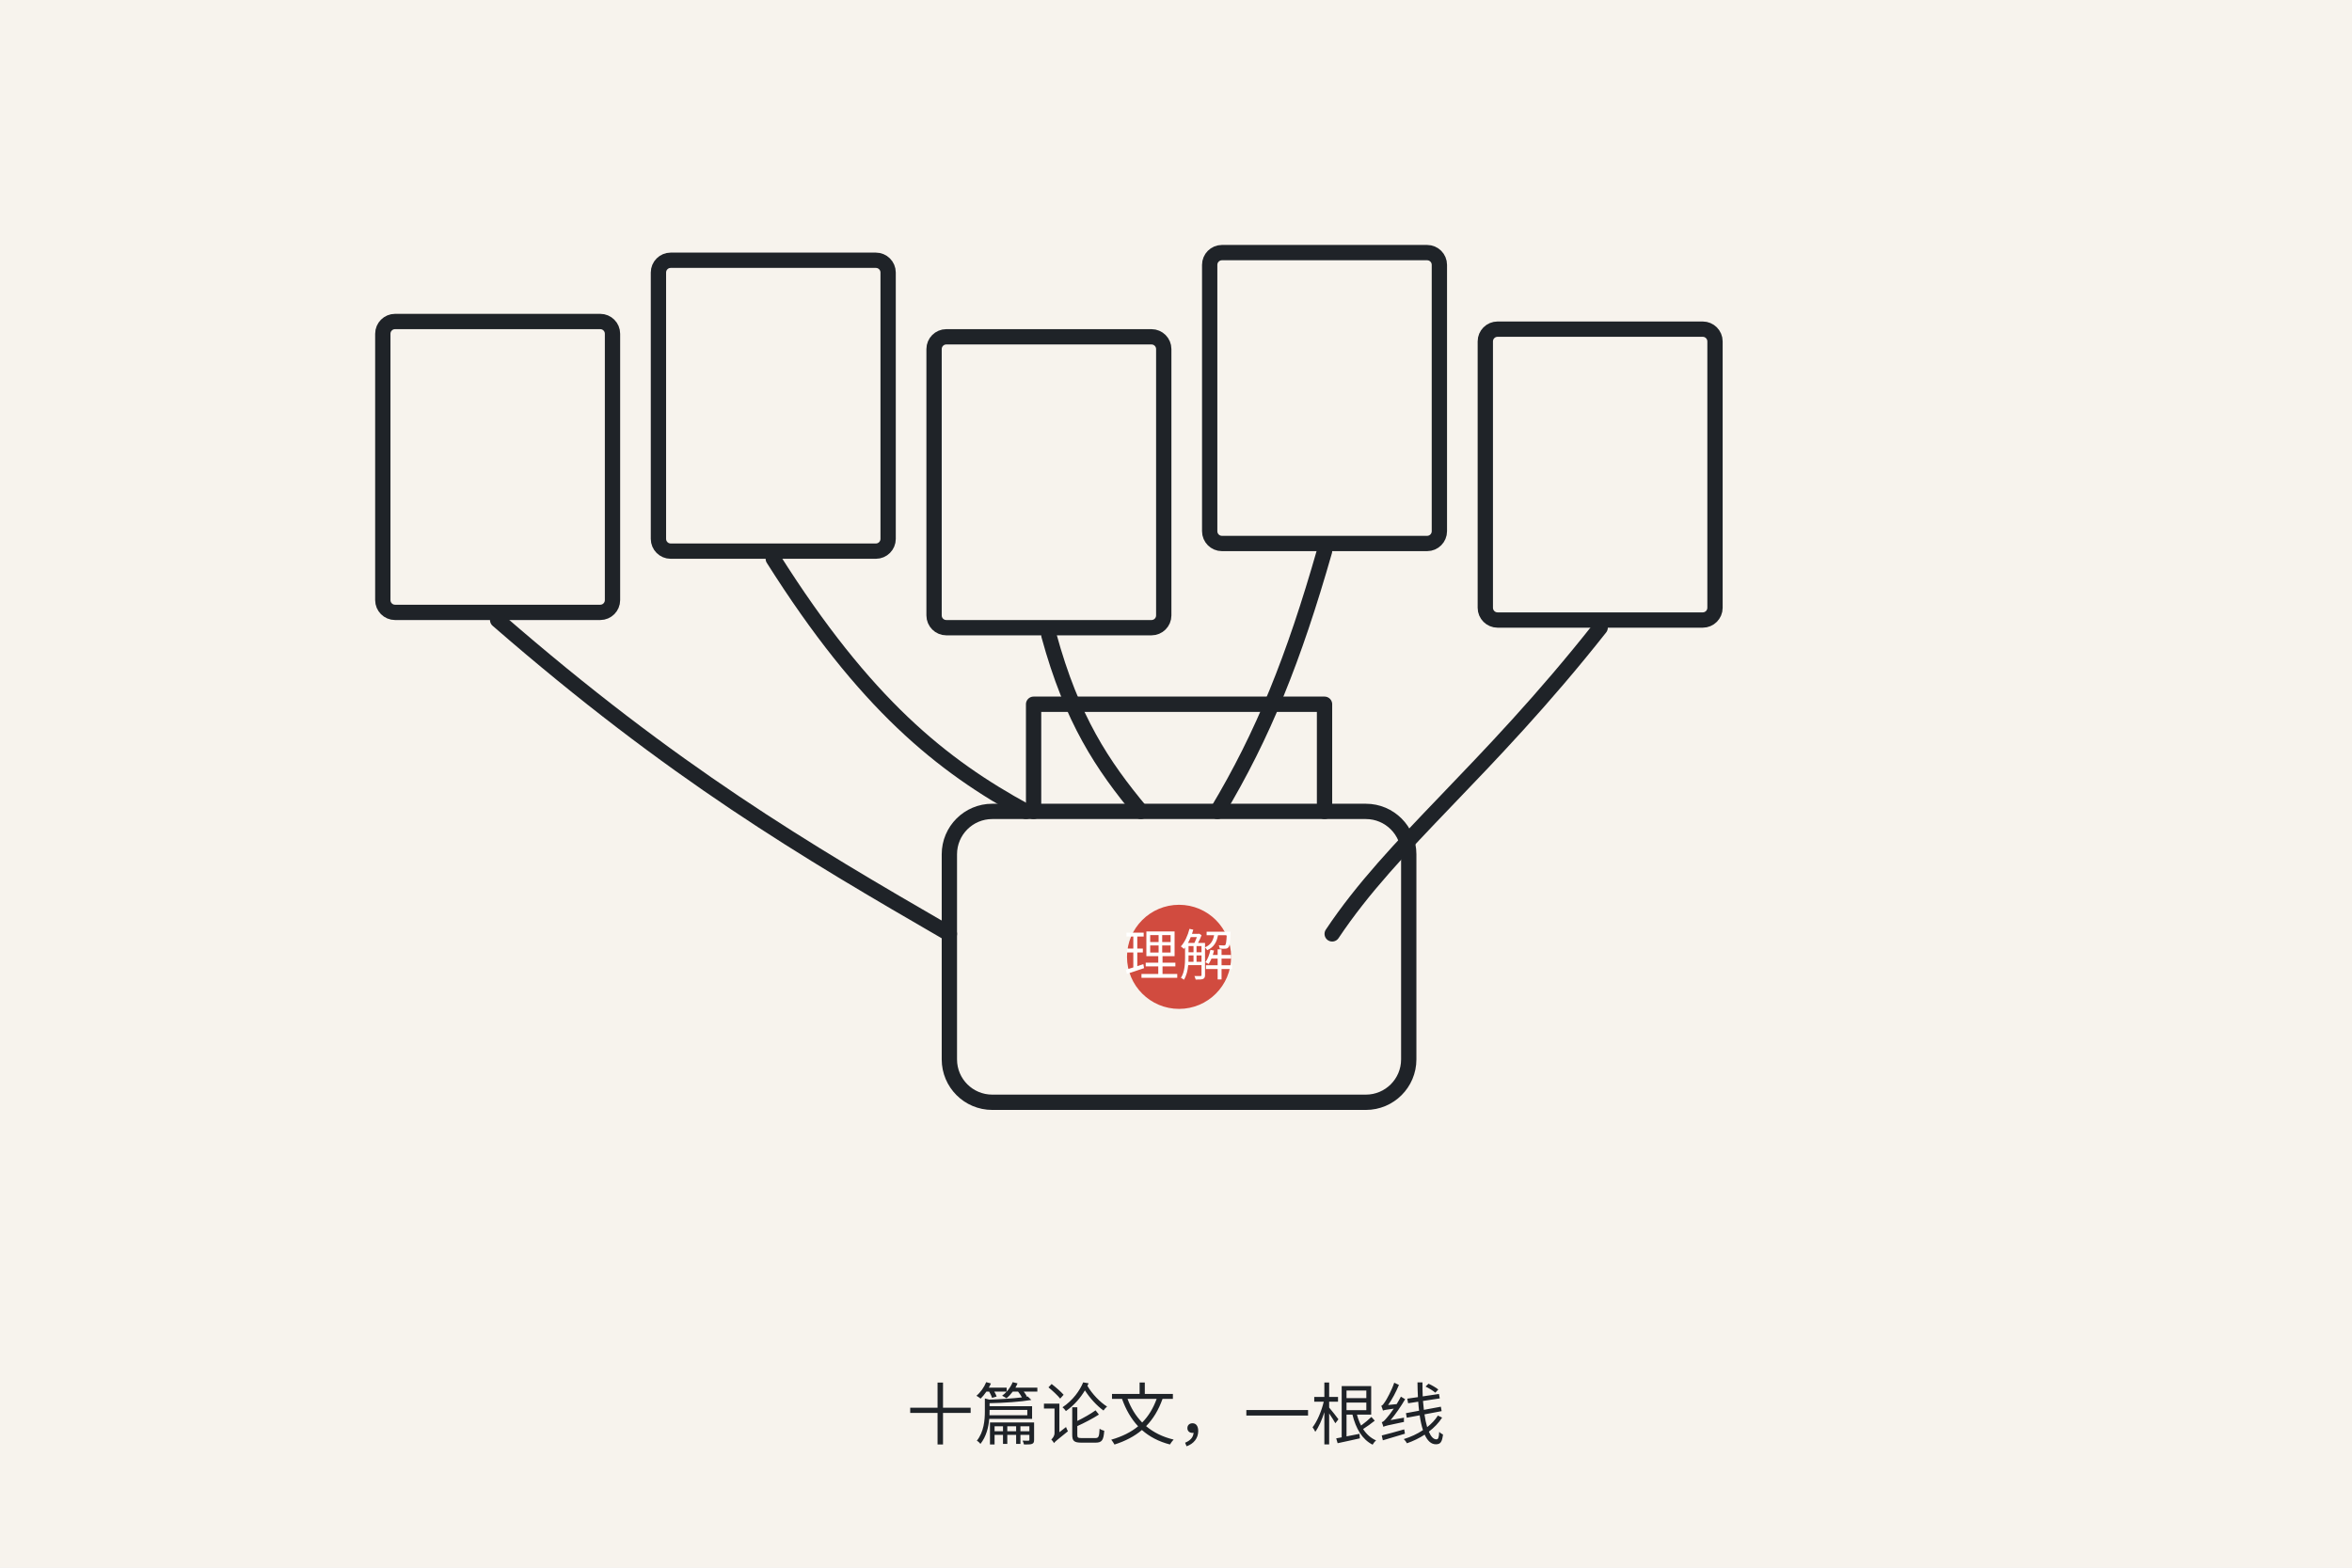
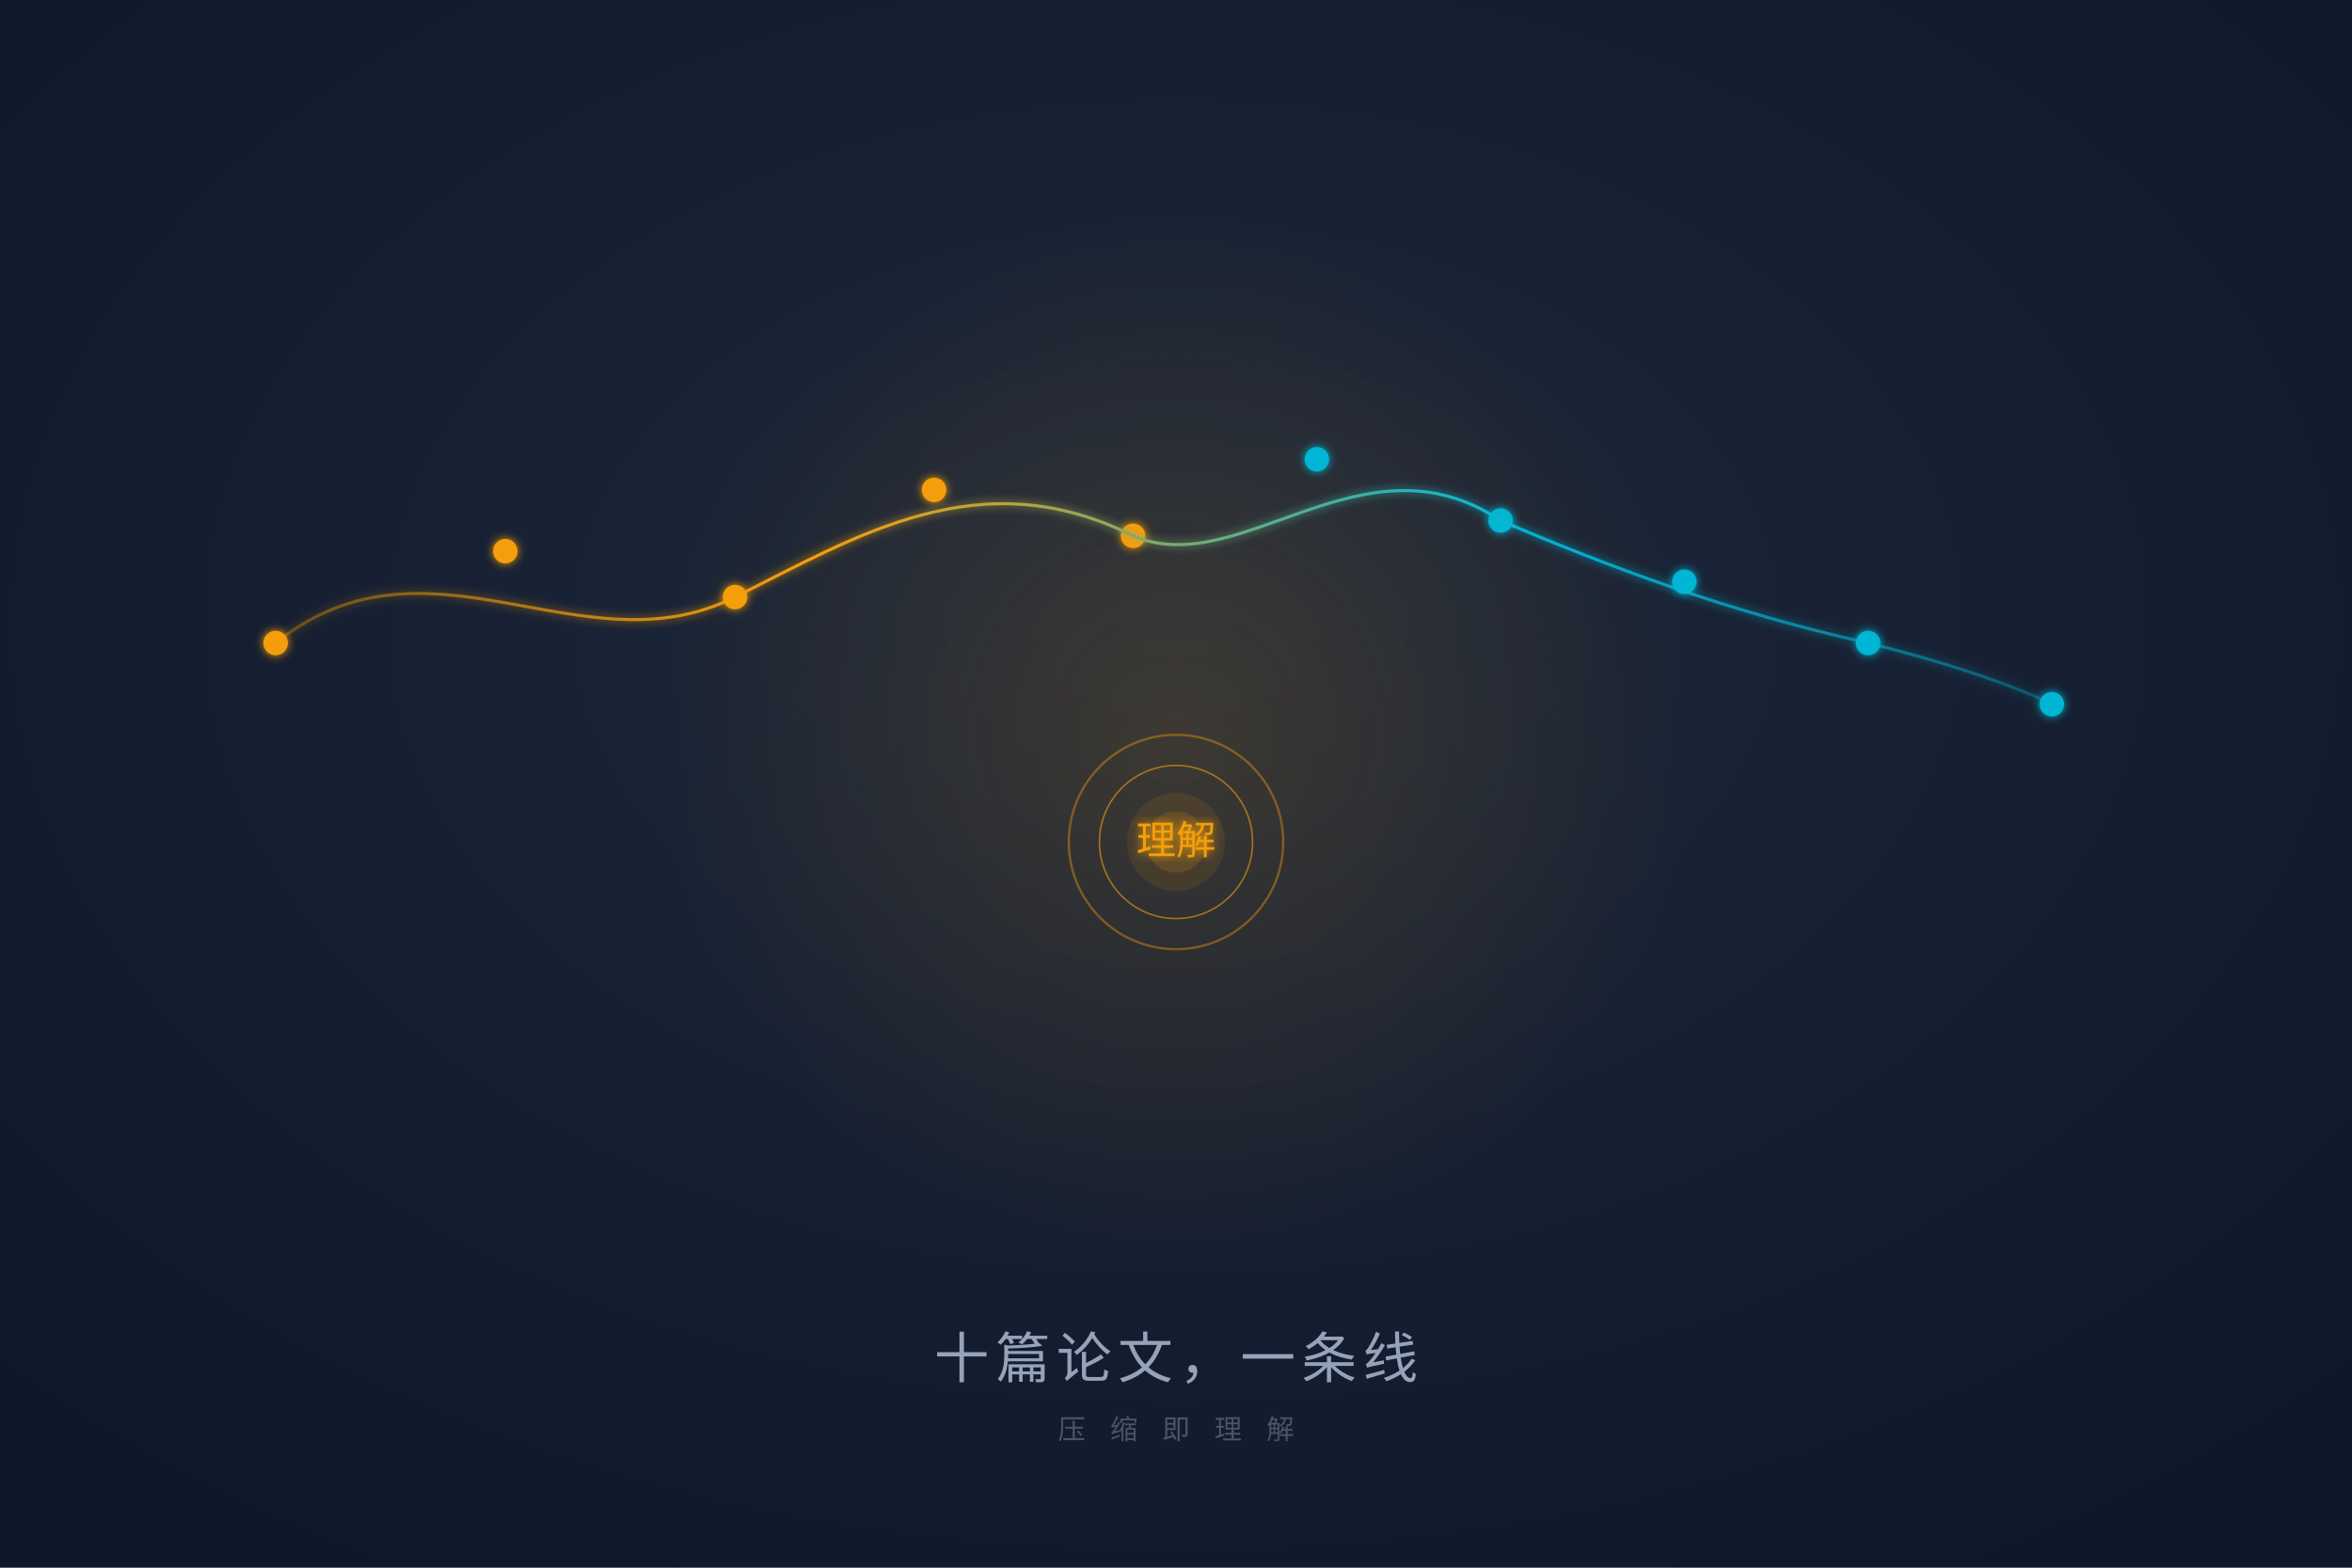
- <svg xmlns="http://www.w3.org/2000/svg" width="1536" height="1024" viewBox="0 0 1536 1024" role="img" aria-label="十篇论文，一根线">
-   <rect width="1536" height="1024" fill="#f7f3ed" />
-   <g fill="none" stroke="#1f2328" stroke-width="10" stroke-linecap="round" stroke-linejoin="round">
-     <rect x="250" y="210" width="150" height="190" rx="8" />
-     <rect x="430" y="170" width="150" height="190" rx="8" />
-     <rect x="610" y="220" width="150" height="190" rx="8" />
-     <rect x="790" y="165" width="150" height="190" rx="8" />
-     <rect x="970" y="215" width="150" height="190" rx="8" />
-     <rect x="620" y="530" width="300" height="190" rx="28" />
-     <path d="M675 530v-70h190v70" />
-     <path d="M325 405 C440 505 525 555 620 610" />
-     <path d="M505 365 C565 460 615 500 670 530" />
-     <path d="M685 415 C700 470 720 500 745 530" />
-     <path d="M865 360 C845 430 825 480 795 530" />
-     <path d="M1045 410 C970 505 910 550 870 610" />
-     <circle cx="770" cy="625" r="34" fill="#d14b3f" stroke="none" />
-     <text x="770" y="637" text-anchor="middle" font-family="Arial, 'Microsoft YaHei', sans-serif" font-size="36" fill="white" stroke="none">理解</text>
+ <svg xmlns="http://www.w3.org/2000/svg" width="1536" height="1024" viewBox="0 0 1536 1024" role="img" aria-label="十篇论文，一条线">
+   <defs>
+     <radialGradient id="bg" cx="50%" cy="40%" r="70%">
+       <stop offset="0%" stop-color="#1e293b" />
+       <stop offset="100%" stop-color="#0f172a" />
+     </radialGradient>
+     <radialGradient id="glow1" cx="50%" cy="50%" r="50%">
+       <stop offset="0%" stop-color="#f59e0b" stop-opacity="0.15" />
+       <stop offset="100%" stop-color="#f59e0b" stop-opacity="0" />
+     </radialGradient>
+     <radialGradient id="glow2" cx="50%" cy="50%" r="50%">
+       <stop offset="0%" stop-color="#06b6d4" stop-opacity="0.12" />
+       <stop offset="100%" stop-color="#06b6d4" stop-opacity="0" />
+     </radialGradient>
+     <linearGradient id="lineGrad" x1="0%" y1="0%" x2="100%" y2="0%">
+       <stop offset="0%" stop-color="#f59e0b" stop-opacity="0.3" />
+       <stop offset="30%" stop-color="#f59e0b" />
+       <stop offset="70%" stop-color="#06b6d4" />
+       <stop offset="100%" stop-color="#06b6d4" stop-opacity="0.3" />
+     </linearGradient>
+     <filter id="glow">
+       <feGaussianBlur stdDeviation="3" result="blur" />
+       <feMerge>
+         <feMergeNode in="blur" />
+         <feMergeNode in="SourceGraphic" />
+       </feMerge>
+     </filter>
+     <filter id="softGlow">
+       <feGaussianBlur stdDeviation="8" />
+     </filter>
+   </defs>
+   <rect width="1536" height="1024" fill="url(#bg)" />
+   <circle cx="768" cy="480" r="340" fill="url(#glow1)" />
+   <g filter="url(#glow)">
+     <circle cx="180" cy="420" r="8" fill="#f59e0b" />
+     <circle cx="330" cy="360" r="8" fill="#f59e0b" />
+     <circle cx="480" cy="390" r="8" fill="#f59e0b" />
+     <circle cx="610" cy="320" r="8" fill="#f59e0b" />
+     <circle cx="740" cy="350" r="8" fill="#f59e0b" />
+     <circle cx="860" cy="300" r="8" fill="#06b6d4" />
+     <circle cx="980" cy="340" r="8" fill="#06b6d4" />
+     <circle cx="1100" cy="380" r="8" fill="#06b6d4" />
+     <circle cx="1220" cy="420" r="8" fill="#06b6d4" />
+     <circle cx="1340" cy="460" r="8" fill="#06b6d4" />
  </g>
-   <text x="768" y="940" text-anchor="middle" font-family="Arial, 'Microsoft YaHei', sans-serif" font-size="44" fill="#1f2328">十篇论文，一根线</text>
+   <path d="M180 420 C280 340, 380 440, 480 390 C560 350, 640 300, 740 350 C810 380, 890 280, 980 340 C1050 370, 1130 400, 1220 420 C1280 435, 1320 450, 1340 460" fill="none" stroke="url(#lineGrad)" stroke-width="2" filter="url(#glow)" />
+   <circle cx="768" cy="550" r="70" fill="none" stroke="#f59e0b" stroke-width="1.5" opacity="0.4" />
+   <circle cx="768" cy="550" r="50" fill="none" stroke="#f59e0b" stroke-width="1" opacity="0.6" />
+   <circle cx="768" cy="550" r="32" fill="#f59e0b" opacity="0.1" />
+   <circle cx="768" cy="550" r="20" fill="#f59e0b" opacity="0.15" />
+   <text x="768" y="558" text-anchor="middle" font-family="'Noto Serif SC', 'Songti SC', serif" font-size="26" fill="#f59e0b" filter="url(#glow)">理解</text>
+   <text x="768" y="900" text-anchor="middle" font-family="'Noto Serif SC', 'Songti SC', serif" font-size="36" fill="#94a3b8" letter-spacing="4">十篇论文，一条线</text>
+   <text x="768" y="940" text-anchor="middle" font-family="'Noto Serif SC', 'Songti SC', serif" font-size="18" fill="#475569" letter-spacing="6">压 缩 即 理 解</text>
</svg>
